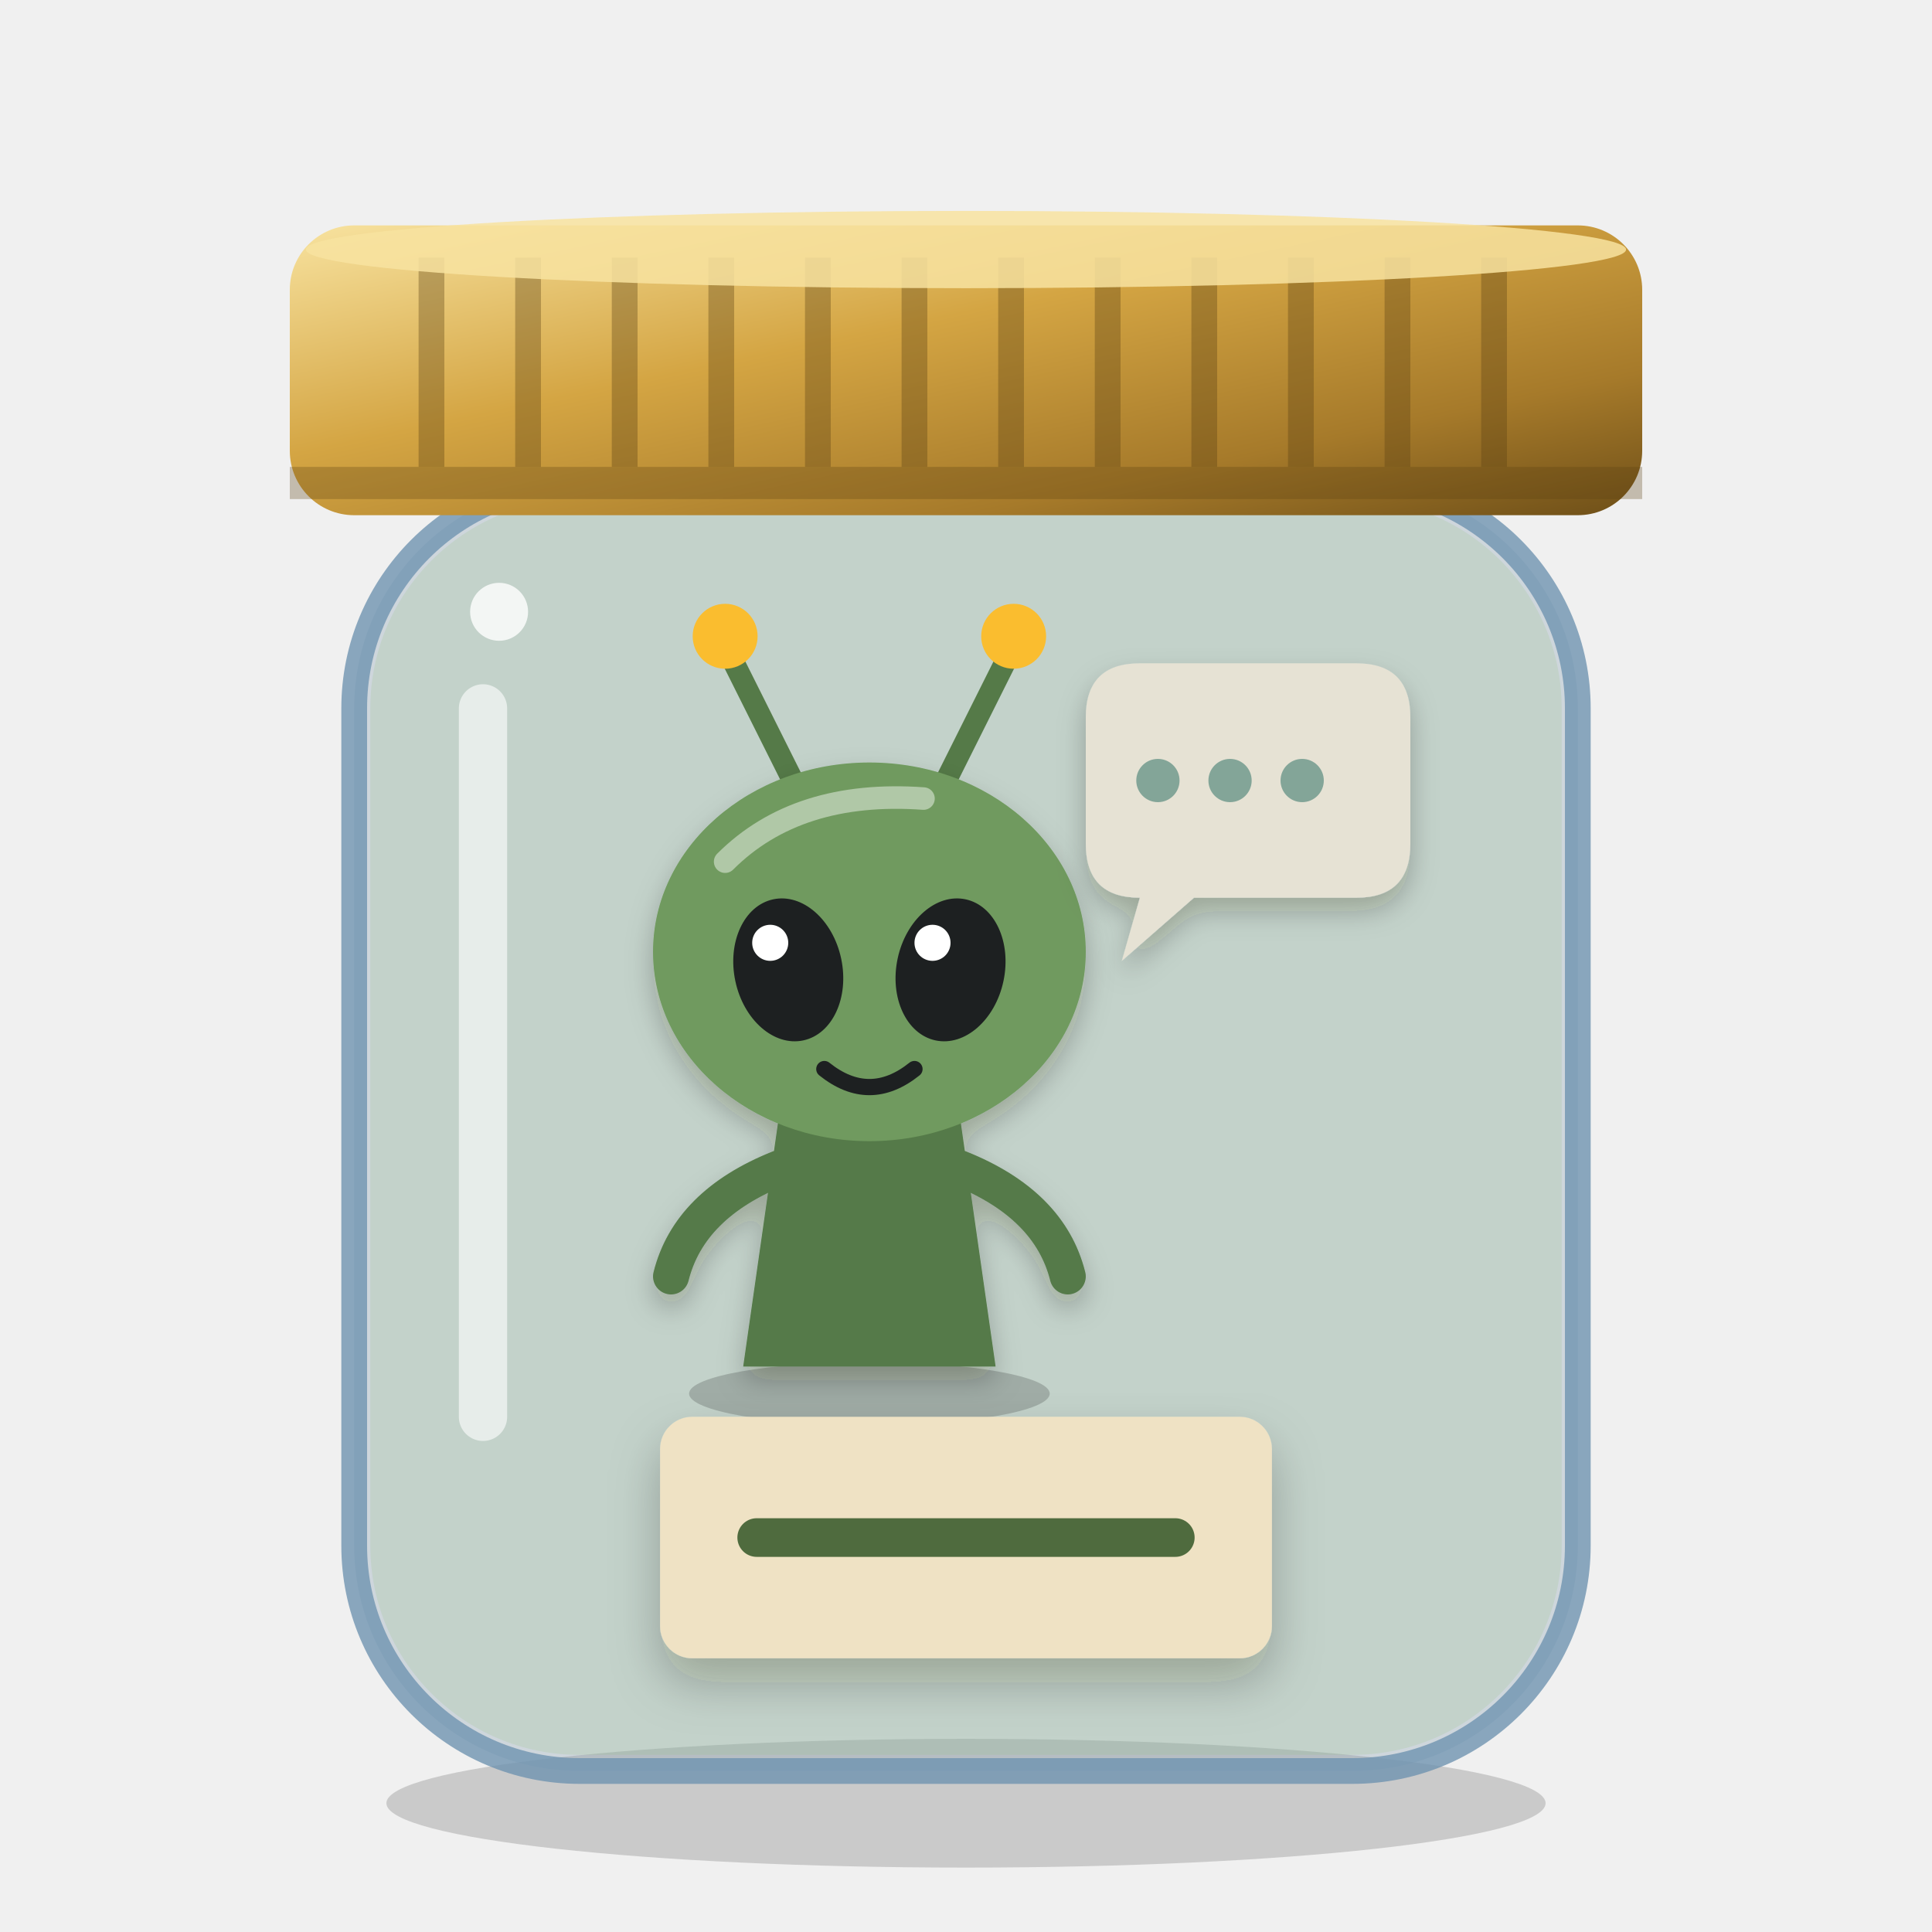
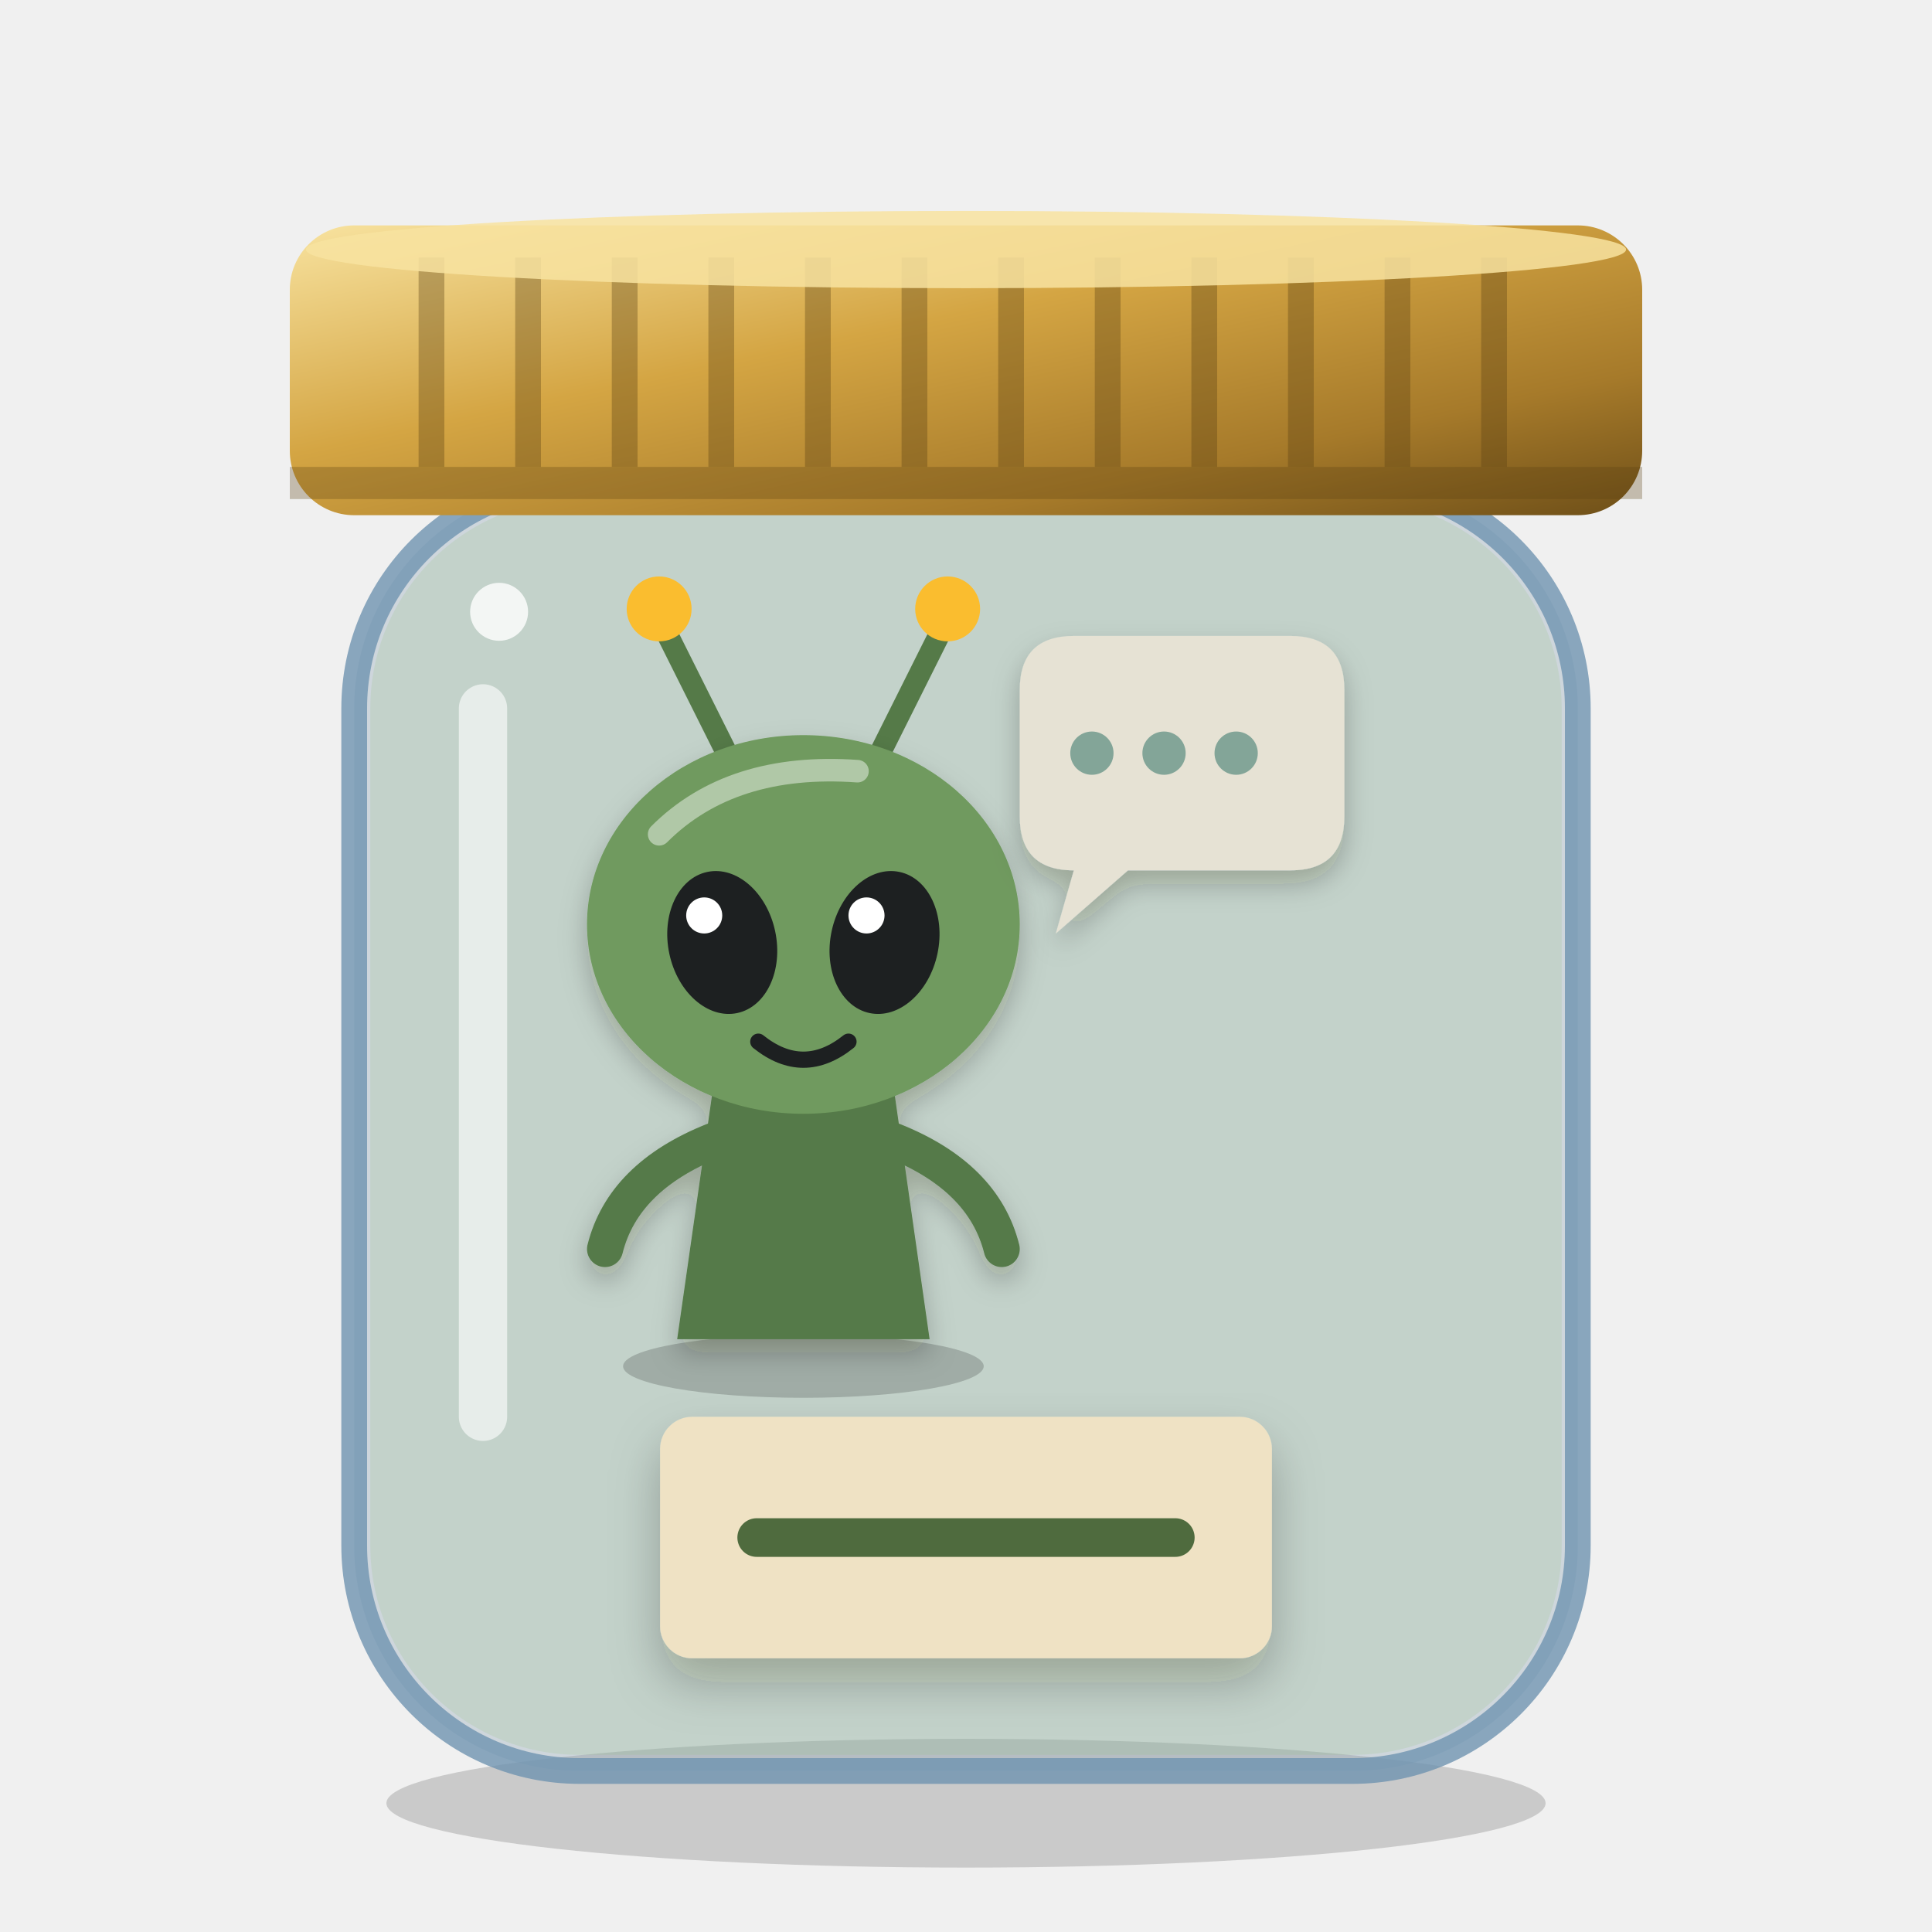
<svg xmlns="http://www.w3.org/2000/svg" viewBox="0 0 120 120" width="120" height="120" role="img" aria-label="x-com chat: a glass jar holding a small green alien with a speech bubble, green label">
  <defs>
    <linearGradient id="x_com_chat-dark-brass" x1="0" y1="0" x2="1" y2="1">
      <stop offset="0" stop-color="#f8e3a0" />
      <stop offset=".4" stop-color="#d4a543" />
      <stop offset=".75" stop-color="#a67a2a" />
      <stop offset="1" stop-color="#6e4f18" />
    </linearGradient>
    <linearGradient id="x_com_chat-dark-brassv" x1="0" y1="0" x2="0" y2="1">
      <stop offset="0" stop-color="#f8e3a0" />
      <stop offset=".5" stop-color="#c9973a" />
      <stop offset="1" stop-color="#7a5a1e" />
    </linearGradient>
    <linearGradient id="x_com_chat-dark-glass" x1="0" y1="0" x2="1" y2="0">
      <stop offset="0" stop-color="#ffffff" stop-opacity="0.22" />
      <stop offset=".35" stop-color="#bfe3f0" stop-opacity="0.08" />
      <stop offset="1" stop-color="#7fb4d6" stop-opacity="0.2" />
    </linearGradient>
    <radialGradient id="x_com_chat-dark-warm" cx=".5" cy=".5" r=".5">
      <stop offset="0" stop-color="#ffcf6a" stop-opacity="0.6" />
      <stop offset="1" stop-color="#ffcf6a" stop-opacity="0" />
    </radialGradient>
    <radialGradient id="x_com_chat-dark-fly" cx=".5" cy=".5" r=".5">
      <stop offset="0" stop-color="#ffe7a3" stop-opacity=".95" />
      <stop offset=".35" stop-color="#ffd58a" stop-opacity=".45" />
      <stop offset="1" stop-color="#ffd58a" stop-opacity="0" />
    </radialGradient>
    <radialGradient id="x_com_chat-dark-flame" cx=".5" cy=".7" r=".6">
      <stop offset="0" stop-color="#fffbe6" />
      <stop offset=".4" stop-color="#ffd24a" />
      <stop offset="1" stop-color="#ff7a1a" />
    </radialGradient>
    <radialGradient id="x_com_chat-dark-magic" cx=".5" cy=".5" r=".5">
      <stop offset="0" stop-color="#cbb8ff" stop-opacity="0.55" />
      <stop offset="1" stop-color="#cbb8ff" stop-opacity="0" />
    </radialGradient>
  </defs>
  <defs>
    <filter id="x_com_chat-dark-paper" x="-20%" y="-20%" width="140%" height="160%">
      <feDropShadow dx="0" dy="1.5" stdDeviation="1.5" flood-color="#2a1a12" flood-opacity=".25" />
    </filter>
    <clipPath id="x_com_chat-dark-clip">
      <rect x="23" y="31" width="74" height="78" rx="13" />
    </clipPath>
  </defs>
  <ellipse cx="60" cy="112" rx="36" ry="4" fill="#000" opacity=".16" />
  <rect x="22" y="30" width="76" height="80" rx="14" fill="#8fa6b8" fill-opacity=".35" stroke="#6f93b0" stroke-opacity=".8" stroke-width="1.6" />
  <g clip-path="url(#x_com_chat-dark-clip)">
    <rect x="22" y="30" width="76" height="80" fill="#8ec07c" opacity=".18" />
-     <g transform="translate(26 30) scale(.56)">
+     <g class="content" transform="translate(21.9 28.3) scale(0.56)">
      <ellipse cx="50" cy="101" rx="20" ry="3.5" fill="#000" opacity=".18" />
      <path d="M42 34L34 18M58 34L66 18" stroke="#557a48" stroke-width="2.4" stroke-linecap="round" />
      <circle cx="34" cy="17" r="3.6" fill="#fabd2f" />
      <circle cx="66" cy="17" r="3.6" fill="#fabd2f" />
      <g filter="url(#x_com_chat-dark-paper)">
        <path fill="#557a48" d="M40 70h20l4 28h-28z" />
        <path d="M40 76q-10 4-12 12M60 76q10 4 12 12" stroke="#557a48" stroke-width="4" stroke-linecap="round" fill="none" />
        <ellipse cx="50" cy="52" rx="24" ry="21" fill="#6f9a5e" />
      </g>
      <path d="M34 42q8-8 22-7" stroke="#fff" stroke-opacity=".45" stroke-width="2.5" fill="none" stroke-linecap="round" />
      <ellipse cx="41" cy="54" rx="6" ry="8" fill="#1d2021" transform="rotate(-12 41 54)" />
      <ellipse cx="59" cy="54" rx="6" ry="8" fill="#1d2021" transform="rotate(12 59 54)" />
      <circle cx="39" cy="51" r="2" fill="#fff" />
      <circle cx="57" cy="51" r="2" fill="#fff" />
      <path d="M45 65q5 4 10 0" stroke="#1d2021" stroke-width="1.8" fill="none" stroke-linecap="round" />
      <g filter="url(#x_com_chat-dark-paper)">
        <path fill="#e6e2d4" d="M76 20h28q6 0 6 6v14q0 6-6 6h-18l-8 7 2-7q-6 0-6-6v-14q0-6 6-6z" />
      </g>
      <circle cx="82" cy="33" r="2.4" fill="#83a598" />
      <circle cx="90" cy="33" r="2.4" fill="#83a598" />
      <circle cx="98" cy="33" r="2.4" fill="#83a598" />
    </g>
  </g>
  <path d="M30 44v44" stroke="#fff" stroke-opacity=".6" stroke-width="3" stroke-linecap="round" />
  <circle cx="31" cy="38" r="1.8" fill="#fff" opacity=".8" />
  <g filter="url(#x_com_chat-dark-paper)">
    <rect x="41" y="88" width="38" height="15" rx="2" fill="#efe2c4" />
  </g>
  <path d="M47 95.5h26" stroke="#4f6b3e" stroke-width="2.4" stroke-linecap="round" />
  <rect x="18" y="14" width="84" height="18" rx="4" fill="url(#x_com_chat-dark-brass)" />
  <rect x="26" y="16" width="1.6" height="13" fill="#5a3f12" opacity=".35" />
  <rect x="32" y="16" width="1.6" height="13" fill="#5a3f12" opacity=".35" />
  <rect x="38" y="16" width="1.6" height="13" fill="#5a3f12" opacity=".35" />
  <rect x="44" y="16" width="1.6" height="13" fill="#5a3f12" opacity=".35" />
  <rect x="50" y="16" width="1.6" height="13" fill="#5a3f12" opacity=".35" />
  <rect x="56" y="16" width="1.6" height="13" fill="#5a3f12" opacity=".35" />
  <rect x="62" y="16" width="1.6" height="13" fill="#5a3f12" opacity=".35" />
  <rect x="68" y="16" width="1.6" height="13" fill="#5a3f12" opacity=".35" />
  <rect x="74" y="16" width="1.6" height="13" fill="#5a3f12" opacity=".35" />
  <rect x="80" y="16" width="1.6" height="13" fill="#5a3f12" opacity=".35" />
  <rect x="86" y="16" width="1.6" height="13" fill="#5a3f12" opacity=".35" />
  <rect x="92" y="16" width="1.6" height="13" fill="#5a3f12" opacity=".35" />
  <ellipse cx="60" cy="15.5" rx="41" ry="2.4" fill="#f8e3a0" opacity=".85" />
  <rect x="18" y="29" width="84" height="2" fill="#5a3f12" opacity=".3" />
</svg>
